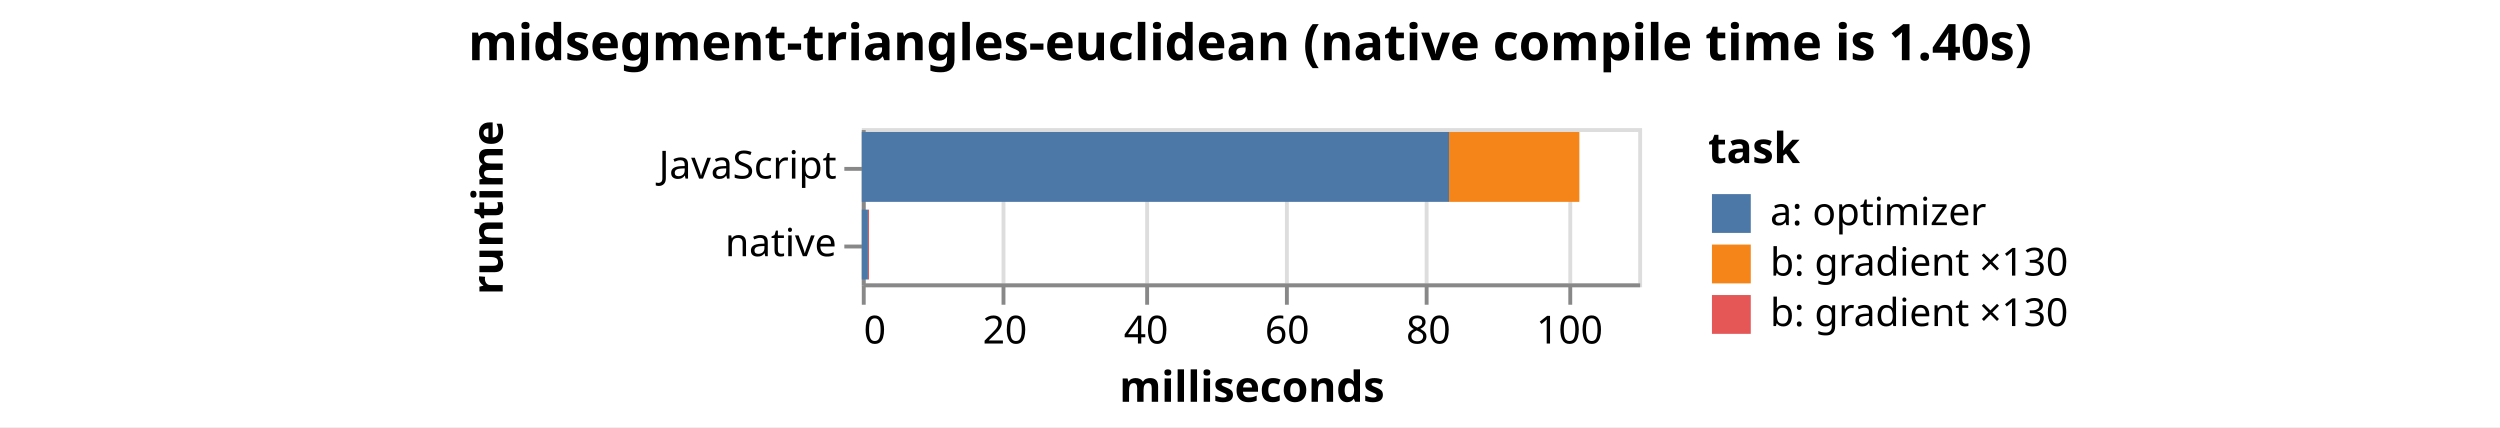
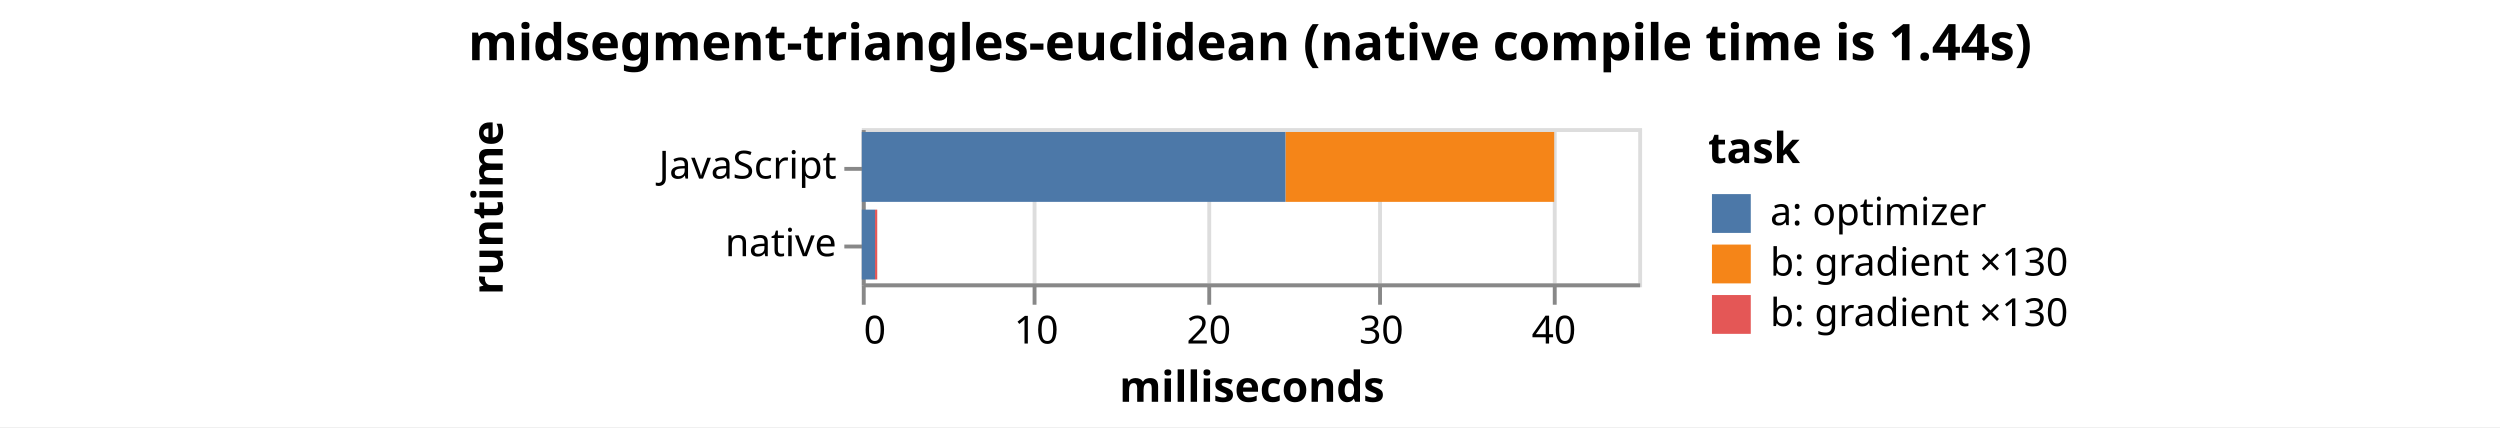
<svg xmlns="http://www.w3.org/2000/svg" version="1.1" class="marks" width="644" height="110" viewBox="0 0 644 110">
  <rect width="644" height="110" fill="white" />
  <g fill="none" stroke-miterlimit="10" transform="translate(222,33)">
    <g class="mark-group role-frame root" role="graphics-object" aria-roledescription="group mark container">
      <g transform="translate(0,0)">
        <path class="background" aria-hidden="true" d="M0.5,0.5h200v40h-200Z" stroke="#ddd" />
        <g>
          <g class="mark-group role-axis" aria-hidden="true">
            <g transform="translate(0.5,40.5)">
              <path class="background" aria-hidden="true" d="M0,0h0v0h0Z" pointer-events="none" />
              <g>
                <g class="mark-rule role-axis-grid" pointer-events="none">
                  <line transform="translate(0,0)" x2="0" y2="-40" stroke="#ddd" stroke-width="1" opacity="1" />
-                   <line transform="translate(36,0)" x2="0" y2="-40" stroke="#ddd" stroke-width="1" opacity="1" />
-                   <line transform="translate(73,0)" x2="0" y2="-40" stroke="#ddd" stroke-width="1" opacity="1" />
-                   <line transform="translate(109,0)" x2="0" y2="-40" stroke="#ddd" stroke-width="1" opacity="1" />
-                   <line transform="translate(145,0)" x2="0" y2="-40" stroke="#ddd" stroke-width="1" opacity="1" />
-                   <line transform="translate(182,0)" x2="0" y2="-40" stroke="#ddd" stroke-width="1" opacity="1" />
+                   <line transform="translate(44,0)" x2="0" y2="-40" stroke="#ddd" stroke-width="1" opacity="1" />
+                   <line transform="translate(89,0)" x2="0" y2="-40" stroke="#ddd" stroke-width="1" opacity="1" />
+                   <line transform="translate(133,0)" x2="0" y2="-40" stroke="#ddd" stroke-width="1" opacity="1" />
+                   <line transform="translate(178,0)" x2="0" y2="-40" stroke="#ddd" stroke-width="1" opacity="1" />
                </g>
              </g>
              <path class="foreground" aria-hidden="true" d="" pointer-events="none" display="none" />
            </g>
          </g>
-           <g class="mark-group role-axis" role="graphics-symbol" aria-roledescription="axis" aria-label="X-axis titled 'milliseconds' for a linear scale with values from 0 to 110">
+           <g class="mark-group role-axis" role="graphics-symbol" aria-roledescription="axis" aria-label="X-axis titled 'milliseconds' for a linear scale with values from 0 to 45">
            <g transform="translate(0.5,40.5)">
              <path class="background" aria-hidden="true" d="M0,0h0v0h0Z" pointer-events="none" />
              <g>
                <g class="mark-rule role-axis-tick" pointer-events="none">
                  <line transform="translate(0,0)" x2="0" y2="5" stroke="#888" stroke-width="1" opacity="1" />
-                   <line transform="translate(36,0)" x2="0" y2="5" stroke="#888" stroke-width="1" opacity="1" />
-                   <line transform="translate(73,0)" x2="0" y2="5" stroke="#888" stroke-width="1" opacity="1" />
-                   <line transform="translate(109,0)" x2="0" y2="5" stroke="#888" stroke-width="1" opacity="1" />
-                   <line transform="translate(145,0)" x2="0" y2="5" stroke="#888" stroke-width="1" opacity="1" />
-                   <line transform="translate(182,0)" x2="0" y2="5" stroke="#888" stroke-width="1" opacity="1" />
+                   <line transform="translate(44,0)" x2="0" y2="5" stroke="#888" stroke-width="1" opacity="1" />
+                   <line transform="translate(89,0)" x2="0" y2="5" stroke="#888" stroke-width="1" opacity="1" />
+                   <line transform="translate(133,0)" x2="0" y2="5" stroke="#888" stroke-width="1" opacity="1" />
+                   <line transform="translate(178,0)" x2="0" y2="5" stroke="#888" stroke-width="1" opacity="1" />
                </g>
                <g class="mark-text role-axis-label" pointer-events="none">
                  <text text-anchor="start" transform="translate(0,15)" font-family="sans-serif" font-size="10px" fill="#000" opacity="1">0</text>
-                   <text text-anchor="middle" transform="translate(36.36364,15)" font-family="sans-serif" font-size="10px" fill="#000" opacity="1">20</text>
-                   <text text-anchor="middle" transform="translate(72.72727,15)" font-family="sans-serif" font-size="10px" fill="#000" opacity="1">40</text>
-                   <text text-anchor="middle" transform="translate(109.0909,15)" font-family="sans-serif" font-size="10px" fill="#000" opacity="1">60</text>
-                   <text text-anchor="middle" transform="translate(145.4545,15)" font-family="sans-serif" font-size="10px" fill="#000" opacity="1">80</text>
-                   <text text-anchor="middle" transform="translate(181.8182,15)" font-family="sans-serif" font-size="10px" fill="#000" opacity="1">100</text>
+                   <text text-anchor="middle" transform="translate(44.44444,15)" font-family="sans-serif" font-size="10px" fill="#000" opacity="1">10</text>
+                   <text text-anchor="middle" transform="translate(88.88889,15)" font-family="sans-serif" font-size="10px" fill="#000" opacity="1">20</text>
+                   <text text-anchor="middle" transform="translate(133.3333,15)" font-family="sans-serif" font-size="10px" fill="#000" opacity="1">30</text>
+                   <text text-anchor="middle" transform="translate(177.7778,15)" font-family="sans-serif" font-size="10px" fill="#000" opacity="1">40</text>
                </g>
                <g class="mark-rule role-axis-domain" pointer-events="none">
                  <line transform="translate(0,0)" x2="200" y2="0" stroke="#888" stroke-width="1" opacity="1" />
                </g>
                <g class="mark-text role-axis-title" pointer-events="none">
                  <text text-anchor="middle" transform="translate(100,30)" font-family="sans-serif" font-size="11px" font-weight="bold" fill="#000" opacity="1">milliseconds</text>
                </g>
              </g>
              <path class="foreground" aria-hidden="true" d="" pointer-events="none" display="none" />
            </g>
          </g>
          <g class="mark-group role-axis" role="graphics-symbol" aria-roledescription="axis" aria-label="Y-axis titled 'runtime' for a discrete scale with 2 values: JavaScript, native">
            <g transform="translate(0.5,0.5)">
              <path class="background" aria-hidden="true" d="M0,0h0v0h0Z" pointer-events="none" />
              <g>
                <g class="mark-rule role-axis-tick" pointer-events="none">
                  <line transform="translate(0,10)" x2="-5" y2="0" stroke="#888" stroke-width="1" opacity="1" />
                  <line transform="translate(0,30)" x2="-5" y2="0" stroke="#888" stroke-width="1" opacity="1" />
                </g>
                <g class="mark-text role-axis-label" pointer-events="none">
                  <text text-anchor="end" transform="translate(-7,12.5)" font-family="sans-serif" font-size="10px" fill="#000" opacity="1">JavaScript</text>
                  <text text-anchor="end" transform="translate(-7,32.5)" font-family="sans-serif" font-size="10px" fill="#000" opacity="1">native</text>
                </g>
                <g class="mark-rule role-axis-domain" pointer-events="none">
                  <line transform="translate(0,0)" x2="0" y2="40" stroke="#888" stroke-width="1" opacity="1" />
                </g>
                <g class="mark-text role-axis-title" pointer-events="none">
                  <text text-anchor="middle" transform="translate(-91,20) rotate(-90) translate(0,-2)" font-family="sans-serif" font-size="11px" font-weight="bold" fill="#000" opacity="1">runtime</text>
                </g>
              </g>
              <path class="foreground" aria-hidden="true" d="" pointer-events="none" display="none" />
            </g>
          </g>
          <g class="mark-rect role-mark marks" role="graphics-object" aria-roledescription="rect mark container">
-             <path aria-label="milliseconds: 18.470291; runtime: JavaScript; task: b: gradient  ×130" role="graphics-symbol" aria-roledescription="bar" d="M151.262,1h33.582v18h-33.582Z" fill="#f58518" />
-             <path aria-label="milliseconds: 83.194292; runtime: JavaScript; task: a: optimizer" role="graphics-symbol" aria-roledescription="bar" d="M0,1h151.262v18h-151.262Z" fill="#4c78a8" />
-             <path aria-label="milliseconds: 0.150583; runtime: native; task: b: gradient ×130" role="graphics-symbol" aria-roledescription="bar" d="M1.581,21h0.274v18h-0.274Z" fill="#e45756" />
-             <path aria-label="milliseconds: 0.86975; runtime: native; task: a: optimizer" role="graphics-symbol" aria-roledescription="bar" d="M0,21h1.581v18h-1.581Z" fill="#4c78a8" />
+             <path aria-label="milliseconds: 15.577958; runtime: JavaScript; task: b: gradient  ×130" role="graphics-symbol" aria-roledescription="bar" d="M109.126,1h69.235v18h-69.235Z" fill="#f58518" />
+             <path aria-label="milliseconds: 24.553376; runtime: JavaScript; task: a: optimizer" role="graphics-symbol" aria-roledescription="bar" d="M0,1h109.126v18h-109.126Z" fill="#4c78a8" />
+             <path aria-label="milliseconds: 0.128833; runtime: native; task: b: gradient ×130" role="graphics-symbol" aria-roledescription="bar" d="M3.407,21h0.573v18h-0.573Z" fill="#e45756" />
+             <path aria-label="milliseconds: 0.766625; runtime: native; task: a: optimizer" role="graphics-symbol" aria-roledescription="bar" d="M0,21h3.407v18h-3.407Z" fill="#4c78a8" />
          </g>
          <g class="mark-group role-legend" role="graphics-symbol" aria-roledescription="legend" aria-label="Symbol legend titled 'task' for fill color with 3 values: a: optimizer, b: gradient  ×130, b: gradient ×130">
            <g transform="translate(218,0)">
              <path class="background" aria-hidden="true" d="M0,0h152v53h-152Z" pointer-events="none" />
              <g>
                <g class="mark-group role-legend-entry">
                  <g transform="translate(0,16)">
                    <path class="background" aria-hidden="true" d="M0,0h0v0h0Z" pointer-events="none" />
                    <g>
                      <g class="mark-group role-scope" role="graphics-object" aria-roledescription="group mark container">
                        <g transform="translate(0,0)">
                          <path class="background" aria-hidden="true" d="M0,0h152v11h-152Z" pointer-events="none" opacity="1" />
                          <g>
                            <g class="mark-symbol role-legend-symbol" pointer-events="none">
                              <path transform="translate(6,6)" d="M-5,-5h10v10h-10Z" fill="#4c78a8" stroke-width="1.5" opacity="1" />
                            </g>
                            <g class="mark-text role-legend-label" pointer-events="none">
                              <text text-anchor="start" transform="translate(16,9)" font-family="sans-serif" font-size="10px" fill="#000" opacity="1">a: optimizer</text>
                            </g>
                          </g>
                          <path class="foreground" aria-hidden="true" d="" pointer-events="none" display="none" />
                        </g>
                        <g transform="translate(0,13)">
                          <path class="background" aria-hidden="true" d="M0,0h152v11h-152Z" pointer-events="none" opacity="1" />
                          <g>
                            <g class="mark-symbol role-legend-symbol" pointer-events="none">
                              <path transform="translate(6,6)" d="M-5,-5h10v10h-10Z" fill="#f58518" stroke-width="1.5" opacity="1" />
                            </g>
                            <g class="mark-text role-legend-label" pointer-events="none">
                              <text text-anchor="start" transform="translate(16,9)" font-family="sans-serif" font-size="10px" fill="#000" opacity="1">b: gradient  ×130</text>
                            </g>
                          </g>
                          <path class="foreground" aria-hidden="true" d="" pointer-events="none" display="none" />
                        </g>
                        <g transform="translate(0,26)">
                          <path class="background" aria-hidden="true" d="M0,0h152v11h-152Z" pointer-events="none" opacity="1" />
                          <g>
                            <g class="mark-symbol role-legend-symbol" pointer-events="none">
                              <path transform="translate(6,6)" d="M-5,-5h10v10h-10Z" fill="#e45756" stroke-width="1.5" opacity="1" />
                            </g>
                            <g class="mark-text role-legend-label" pointer-events="none">
                              <text text-anchor="start" transform="translate(16,9)" font-family="sans-serif" font-size="10px" fill="#000" opacity="1">b: gradient ×130</text>
                            </g>
                          </g>
                          <path class="foreground" aria-hidden="true" d="" pointer-events="none" display="none" />
                        </g>
                      </g>
                    </g>
                    <path class="foreground" aria-hidden="true" d="" pointer-events="none" display="none" />
                  </g>
                </g>
                <g class="mark-text role-legend-title" pointer-events="none">
                  <text text-anchor="start" transform="translate(0,9)" font-family="sans-serif" font-size="11px" font-weight="bold" fill="#000" opacity="1">task</text>
                </g>
              </g>
              <path class="foreground" aria-hidden="true" d="" pointer-events="none" display="none" />
            </g>
          </g>
          <g class="mark-group role-title">
            <g transform="translate(100,-27.5)">
              <path class="background" aria-hidden="true" d="M0,0h0v0h0Z" pointer-events="none" />
              <g>
-                 <g class="mark-text role-title-text" role="graphics-symbol" aria-roledescription="title" aria-label="Title text 'midsegment-triangles-euclidean (native compile time is 1.40s)'" pointer-events="none">
-                   <text text-anchor="middle" transform="translate(0,10)" font-family="sans-serif" font-size="13px" font-weight="bold" fill="#000" opacity="1">midsegment-triangles-euclidean (native compile time is 1.40s)</text>
+                 <g class="mark-text role-title-text" role="graphics-symbol" aria-roledescription="title" aria-label="Title text 'midsegment-triangles-euclidean (native compile time is 1.44s)'" pointer-events="none">
+                   <text text-anchor="middle" transform="translate(0,10)" font-family="sans-serif" font-size="13px" font-weight="bold" fill="#000" opacity="1">midsegment-triangles-euclidean (native compile time is 1.44s)</text>
                </g>
              </g>
              <path class="foreground" aria-hidden="true" d="" pointer-events="none" display="none" />
            </g>
          </g>
        </g>
        <path class="foreground" aria-hidden="true" d="" display="none" />
      </g>
    </g>
  </g>
</svg>
